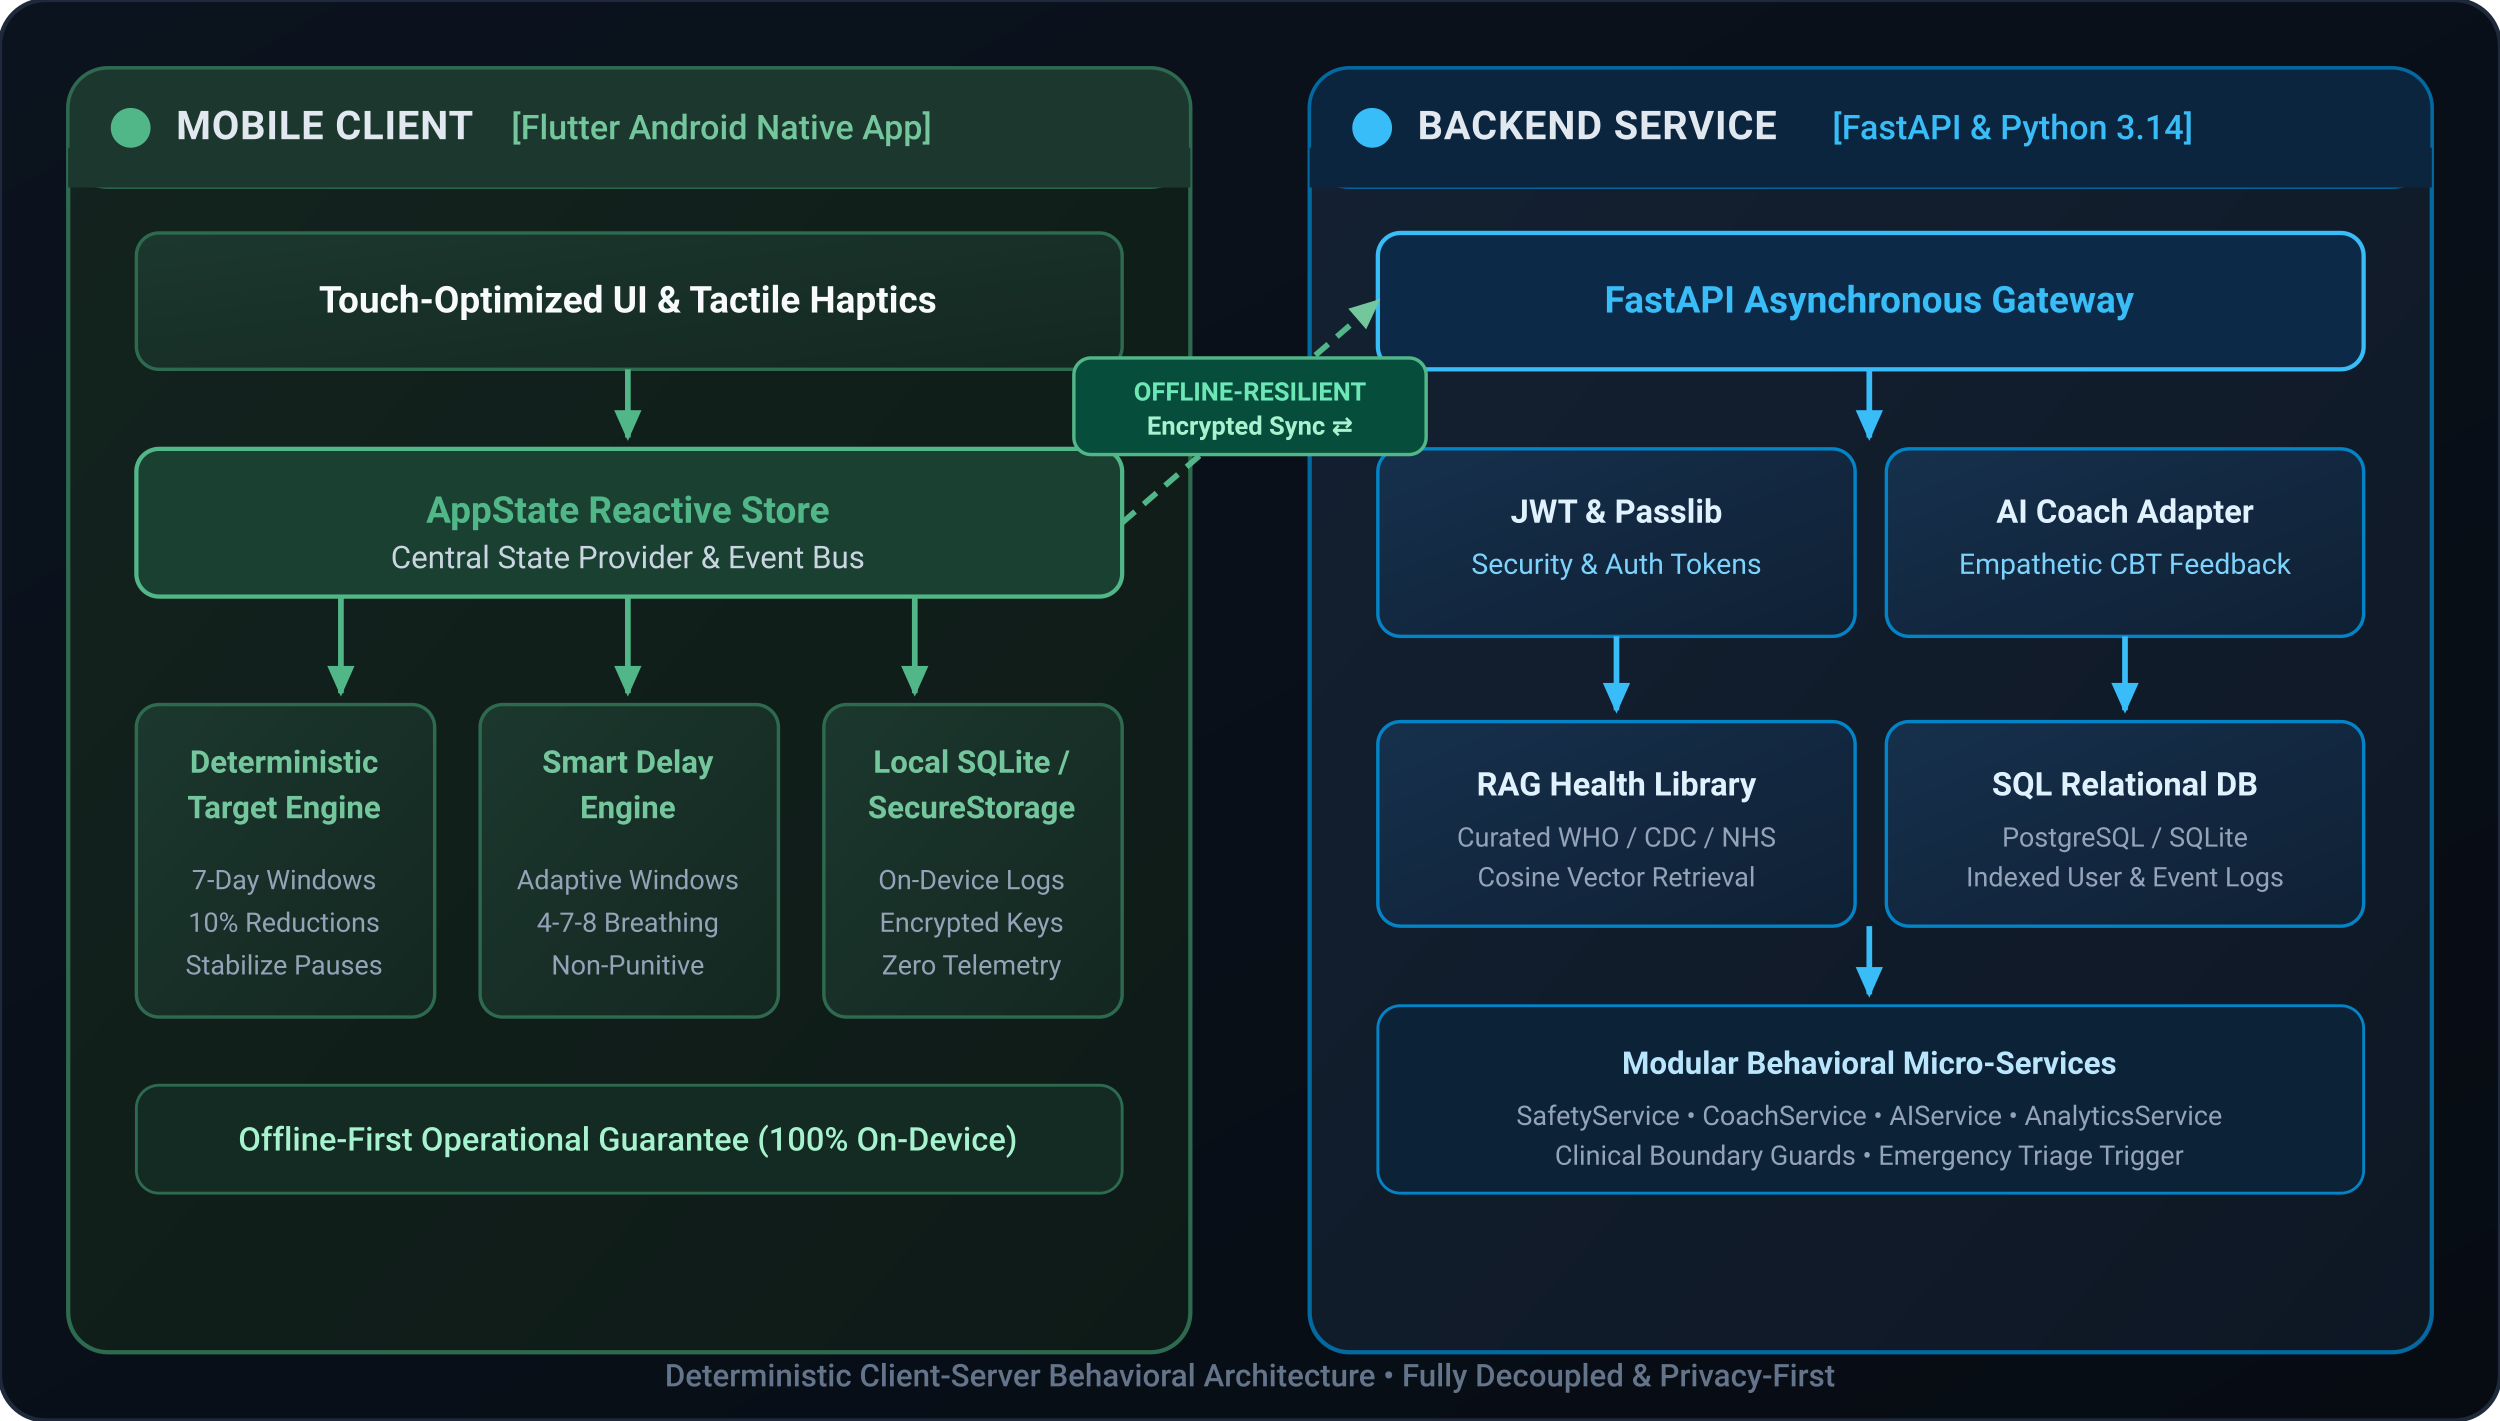
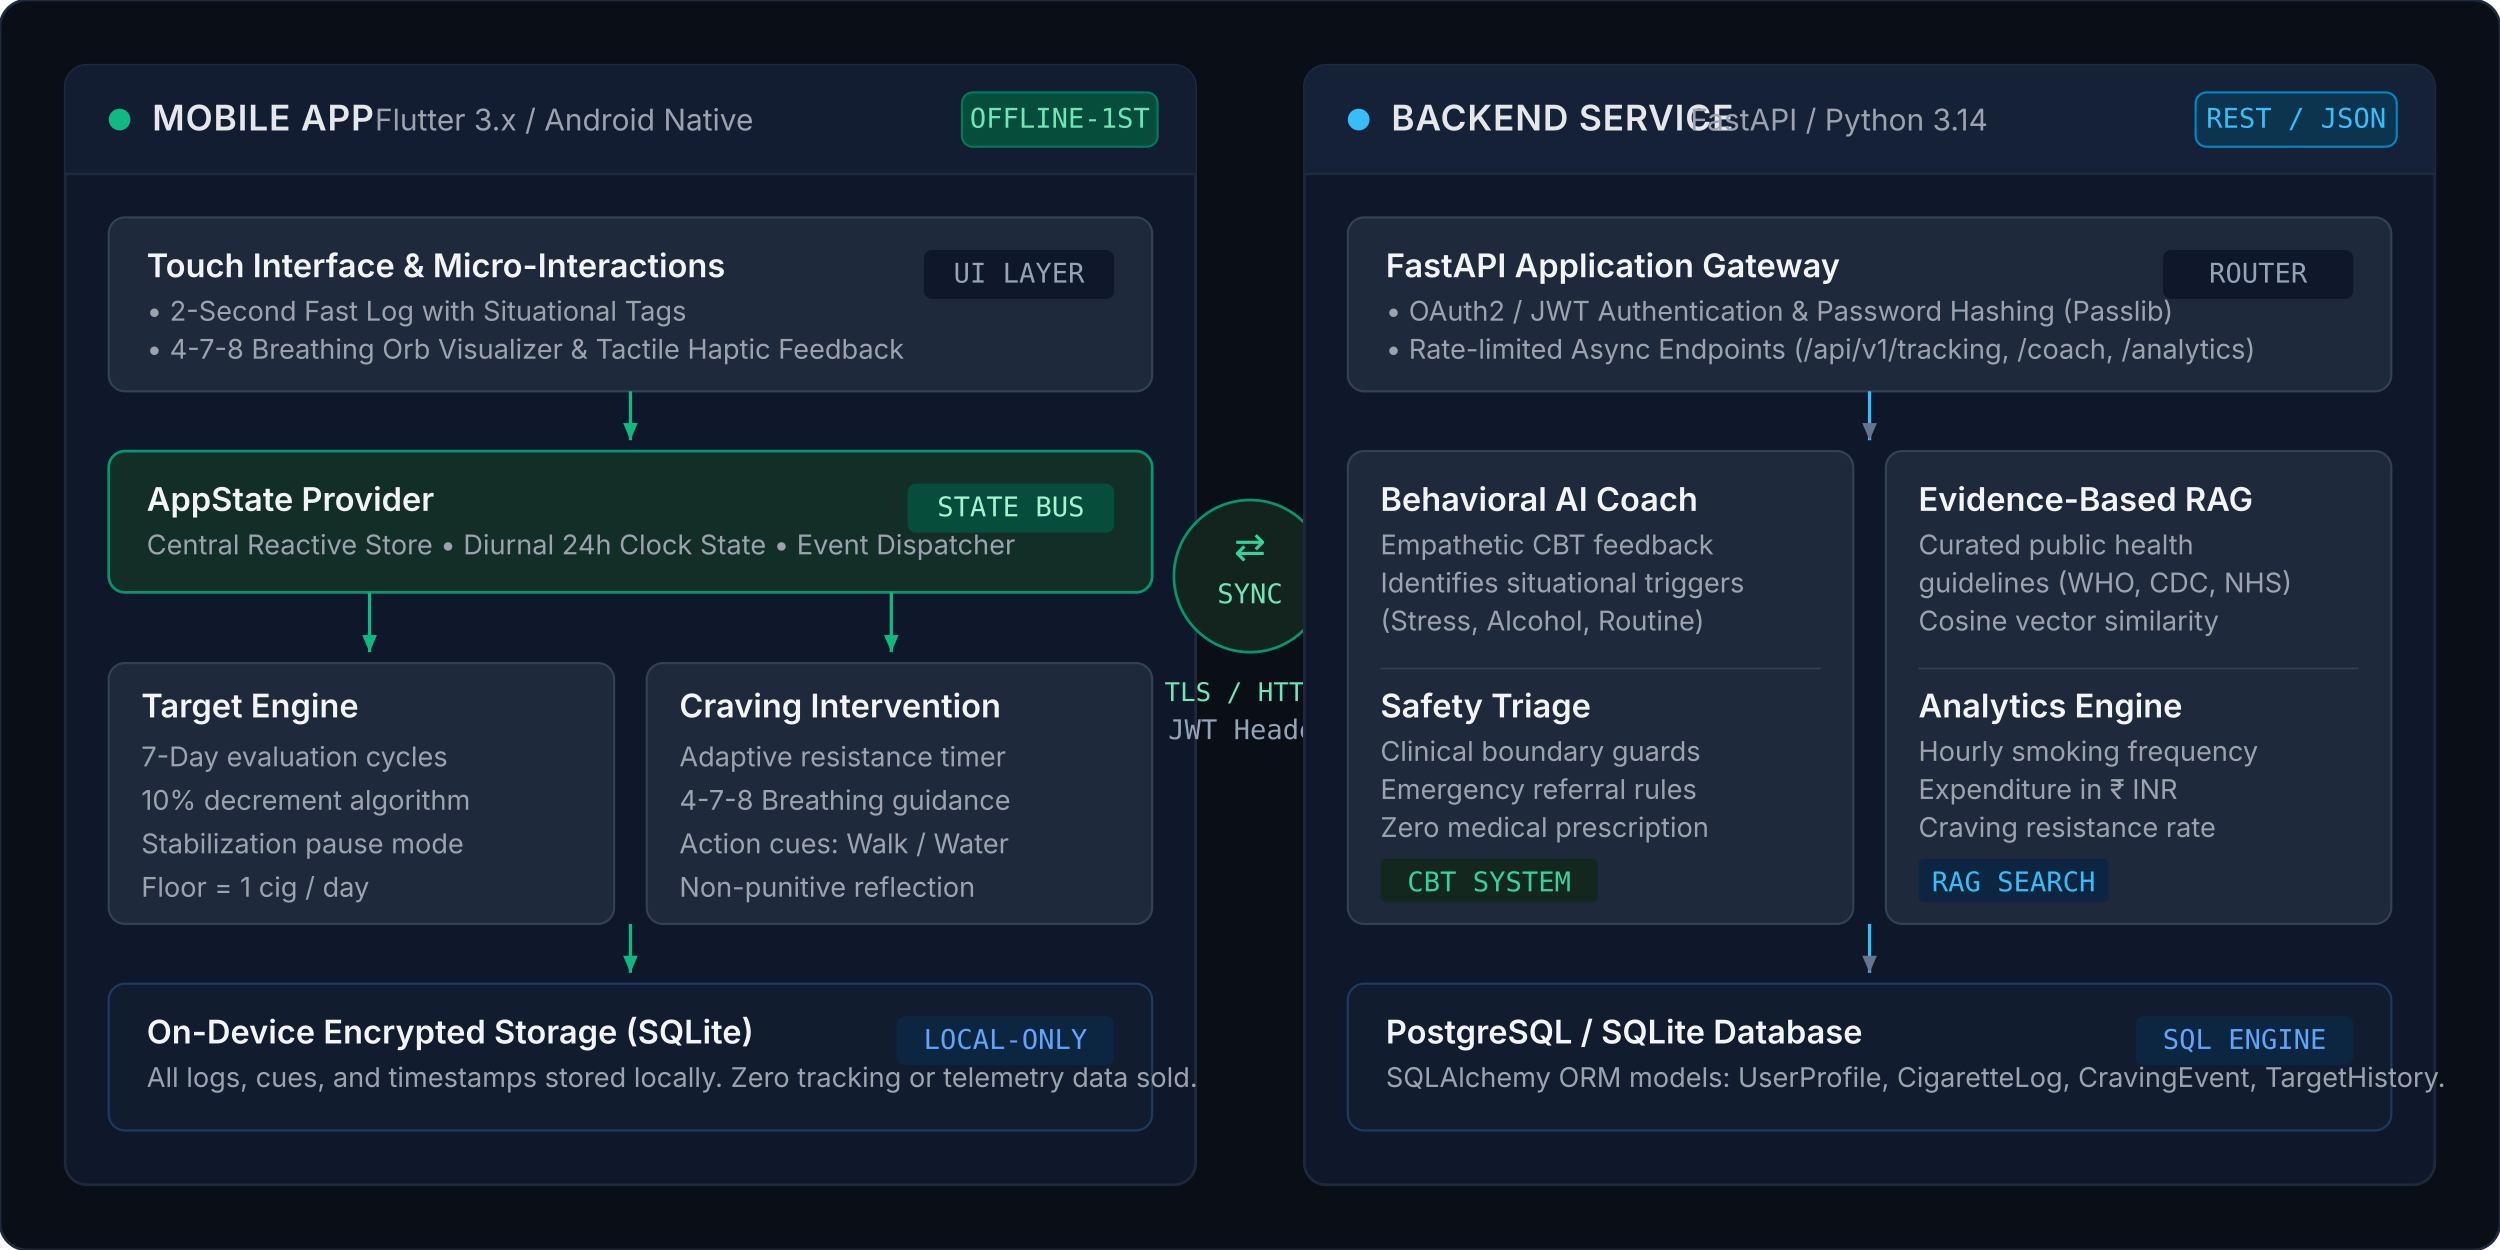
- <svg xmlns="http://www.w3.org/2000/svg" viewBox="0 0 880 500" width="100%" height="100%">
+ <svg xmlns="http://www.w3.org/2000/svg" viewBox="0 0 920 460" width="100%" height="100%">
  <defs>
-     <linearGradient id="bgGrad" x1="0%" y1="0%" x2="100%" y2="100%">
-       <stop offset="0%" stop-color="#0B131E" />
-       <stop offset="100%" stop-color="#070C13" />
-     </linearGradient>
-     <linearGradient id="mobileCardGrad" x1="0%" y1="0%" x2="100%" y2="100%">
-       <stop offset="0%" stop-color="#13231E" />
-       <stop offset="100%" stop-color="#0E1A17" />
-     </linearGradient>
-     <linearGradient id="backendCardGrad" x1="0%" y1="0%" x2="100%" y2="100%">
-       <stop offset="0%" stop-color="#142132" />
-       <stop offset="100%" stop-color="#0E1724" />
-     </linearGradient>
-     <linearGradient id="nodeSage" x1="0%" y1="0%" x2="100%" y2="100%">
-       <stop offset="0%" stop-color="#1C382E" />
-       <stop offset="100%" stop-color="#132720" />
-     </linearGradient>
-     <linearGradient id="nodeBlue" x1="0%" y1="0%" x2="100%" y2="100%">
-       <stop offset="0%" stop-color="#16304C" />
-       <stop offset="100%" stop-color="#0F2034" />
-     </linearGradient>
-     <marker id="arrowSage" viewBox="0 0 10 10" refX="8" refY="5" markerWidth="6" markerHeight="6" orient="auto-start-reverse">
-       <path d="M 0 1 L 9 5 L 0 9 z" fill="#52B788" />
+     <style>
+       .title { font-family: -apple-system, BlinkMacSystemFont, 'Segoe UI', Inter, Roboto, sans-serif; font-weight: 600; font-size: 13px; fill: #E5E7EB; letter-spacing: 0.3px; }
+       .subtitle { font-family: -apple-system, BlinkMacSystemFont, 'Segoe UI', Inter, Roboto, sans-serif; font-weight: 400; font-size: 11px; fill: #9CA3AF; }
+       .badge-text { font-family: 'SF Mono', Monaco, Menlo, Consolas, monospace; font-size: 10px; font-weight: 500; }
+       .node-title { font-family: -apple-system, BlinkMacSystemFont, 'Segoe UI', Inter, Roboto, sans-serif; font-weight: 600; font-size: 12px; fill: #F3F4F6; }
+       .node-desc { font-family: -apple-system, BlinkMacSystemFont, 'Segoe UI', Inter, Roboto, sans-serif; font-weight: 400; font-size: 10px; fill: #9CA3AF; }
+       .flow-label { font-family: 'SF Mono', Monaco, Menlo, Consolas, monospace; font-size: 9.5px; fill: #6EE7B7; }
+     </style>
+     <marker id="arrow-emerald" viewBox="0 0 8 8" refX="7" refY="4" markerWidth="6" markerHeight="6" orient="auto-start-reverse">
+       <path d="M 0 1 L 7 4 L 0 7 z" fill="#10B981" />
    </marker>
-     <marker id="arrowBlue" viewBox="0 0 10 10" refX="8" refY="5" markerWidth="6" markerHeight="6" orient="auto-start-reverse">
-       <path d="M 0 1 L 9 5 L 0 9 z" fill="#38BDF8" />
+     <marker id="arrow-slate" viewBox="0 0 8 8" refX="7" refY="4" markerWidth="6" markerHeight="6" orient="auto-start-reverse">
+       <path d="M 0 1 L 7 4 L 0 7 z" fill="#64748B" />
    </marker>
-     <marker id="arrowSync" viewBox="0 0 10 10" refX="8" refY="5" markerWidth="6" markerHeight="6" orient="auto-start-reverse">
-       <path d="M 0 1 L 9 5 L 0 9 z" fill="#74C69D" />
+     <marker id="arrow-teal" viewBox="0 0 8 8" refX="7" refY="4" markerWidth="6" markerHeight="6" orient="auto-start-reverse">
+       <path d="M 0 1 L 7 4 L 0 7 z" fill="#14B8A6" />
    </marker>
  </defs>
-   <rect width="880" height="500" rx="16" fill="url(#bgGrad)" stroke="#1E293B" stroke-width="1.5" />
-   <rect x="24" y="24" width="395" height="452" rx="14" fill="url(#mobileCardGrad)" stroke="#2D6A4F" stroke-width="1.5" />
-   <rect x="24" y="24" width="395" height="42" rx="14" fill="#1C382E" stroke="#2D6A4F" stroke-width="1" />
-   <rect x="24" y="52" width="395" height="14" fill="#1C382E" />
-   <circle cx="46" cy="45" r="7" fill="#52B788" />
-   <text x="62" y="49" font-family="-apple-system, BlinkMacSystemFont, 'Segoe UI', Roboto, sans-serif" font-size="14" font-weight="700" fill="#E2E8F0" letter-spacing="0.3">MOBILE CLIENT</text>
-   <text x="180" y="49" font-family="-apple-system, BlinkMacSystemFont, 'Segoe UI', Roboto, sans-serif" font-size="12" font-weight="500" fill="#74C69D">[Flutter Android Native App]</text>
-   <g transform="translate(48, 82)">
-     <rect width="347" height="48" rx="8" fill="url(#nodeSage)" stroke="#2D6A4F" stroke-width="1.2" />
-     <text x="173" y="28" font-family="-apple-system, BlinkMacSystemFont, 'Segoe UI', Roboto, sans-serif" font-size="13" font-weight="600" fill="#F8FAFC" text-anchor="middle">Touch-Optimized UI &amp; Tactile Haptics</text>
+   <rect width="920" height="460" rx="10" fill="#0A0E17" stroke="#1E293B" stroke-width="1" />
+   <g transform="translate(24, 24)">
+     <rect width="416" height="412" rx="8" fill="#0F172A" stroke="#1E293B" stroke-width="1" />
+     <rect width="416" height="40" rx="8" fill="#131D31" />
+     <rect y="32" width="416" height="8" fill="#131D31" />
+     <line x1="0" y1="40" x2="416" y2="40" stroke="#1E293B" stroke-width="1" />
+     <circle cx="20" cy="20" r="4" fill="#10B981" />
+     <text x="32" y="24" class="title">MOBILE APP</text>
+     <text x="114" y="24" class="subtitle">Flutter 3.x / Android Native</text>
+     <rect x="330" y="10" width="72" height="20" rx="4" fill="#064E3B" stroke="#047857" stroke-width="0.8" />
+     <text x="366" y="23" class="badge-text" fill="#6EE7B7" text-anchor="middle">OFFLINE-1ST</text>
+     <g transform="translate(16, 56)">
+       <rect width="384" height="64" rx="6" fill="#1E293B" stroke="#334155" stroke-width="0.8" />
+       <text x="14" y="22" class="node-title">Touch Interface &amp; Micro-Interactions</text>
+       <text x="14" y="38" class="node-desc">• 2-Second Fast Log with Situational Tags</text>
+       <text x="14" y="52" class="node-desc">• 4-7-8 Breathing Orb Visualizer &amp; Tactile Haptic Feedback</text>
+       <rect x="300" y="12" width="70" height="18" rx="3" fill="#0F172A" />
+       <text x="335" y="24" class="badge-text" fill="#94A3B8" text-anchor="middle">UI LAYER</text>
+     </g>
+     <path d="M 208 120 L 208 138" stroke="#10B981" stroke-width="1.2" marker-end="url(#arrow-emerald)" />
+     <g transform="translate(16, 142)">
+       <rect width="384" height="52" rx="6" fill="#132E27" stroke="#059669" stroke-width="1" />
+       <text x="14" y="22" class="node-title" fill="#34D399">AppState Provider</text>
+       <text x="14" y="38" class="node-desc">Central Reactive Store • Diurnal 24h Clock State • Event Dispatcher</text>
+       <rect x="294" y="12" width="76" height="18" rx="3" fill="#064E3B" />
+       <text x="332" y="24" class="badge-text" fill="#A7F3D0" text-anchor="middle">STATE BUS</text>
+     </g>
+     <path d="M 112 194 L 112 216" stroke="#10B981" stroke-width="1.2" marker-end="url(#arrow-emerald)" />
+     <path d="M 304 194 L 304 216" stroke="#10B981" stroke-width="1.2" marker-end="url(#arrow-emerald)" />
+     <g transform="translate(16, 220)">
+       <rect width="186" height="96" rx="6" fill="#1E293B" stroke="#334155" stroke-width="0.8" />
+       <text x="12" y="20" class="node-title">Target Engine</text>
+       <text x="12" y="38" class="node-desc">7-Day evaluation cycles</text>
+       <text x="12" y="54" class="node-desc">10% decrement algorithm</text>
+       <text x="12" y="70" class="node-desc">Stabilization pause mode</text>
+       <text x="12" y="86" class="node-desc">Floor = 1 cig / day</text>
+     </g>
+     <g transform="translate(214, 220)">
+       <rect width="186" height="96" rx="6" fill="#1E293B" stroke="#334155" stroke-width="0.8" />
+       <text x="12" y="20" class="node-title">Craving Intervention</text>
+       <text x="12" y="38" class="node-desc">Adaptive resistance timer</text>
+       <text x="12" y="54" class="node-desc">4-7-8 Breathing guidance</text>
+       <text x="12" y="70" class="node-desc">Action cues: Walk / Water</text>
+       <text x="12" y="86" class="node-desc">Non-punitive reflection</text>
+     </g>
+     <path d="M 208 316 L 208 334" stroke="#10B981" stroke-width="1.2" marker-end="url(#arrow-emerald)" />
+     <g transform="translate(16, 338)">
+       <rect width="384" height="54" rx="6" fill="#111C2E" stroke="#1E3A5F" stroke-width="0.8" />
+       <text x="14" y="22" class="node-title">On-Device Encrypted Storage (SQLite)</text>
+       <text x="14" y="38" class="node-desc">All logs, cues, and timestamps stored locally. Zero tracking or telemetry data sold.</text>
+       <rect x="290" y="12" width="80" height="18" rx="3" fill="#0C2540" />
+       <text x="330" y="24" class="badge-text" fill="#60A5FA" text-anchor="middle">LOCAL-ONLY</text>
+     </g>
  </g>
-   <path d="M 221 130 L 221 154" stroke="#52B788" stroke-width="2" marker-end="url(#arrowSage)" />
-   <g transform="translate(48, 158)">
-     <rect width="347" height="52" rx="8" fill="#1A4032" stroke="#52B788" stroke-width="1.5" />
-     <text x="173" y="26" font-family="-apple-system, BlinkMacSystemFont, 'Segoe UI', Roboto, sans-serif" font-size="13" font-weight="700" fill="#52B788" text-anchor="middle">AppState Reactive Store</text>
-     <text x="173" y="42" font-family="-apple-system, BlinkMacSystemFont, 'Segoe UI', Roboto, sans-serif" font-size="11" font-weight="400" fill="#CBD5E1" text-anchor="middle">Central State Provider &amp; Event Bus</text>
+   <g transform="translate(440, 160)">
+     <line x1="0" y1="52" x2="40" y2="52" stroke="#10B981" stroke-width="1.5" stroke-dasharray="4 3" />
+     <rect x="-8" y="24" width="56" height="56" rx="28" fill="#13231E" stroke="#059669" stroke-width="1" />
+     <text x="20" y="46" font-family="-apple-system, BlinkMacSystemFont, sans-serif" font-size="14" text-anchor="middle" fill="#34D399">⇄</text>
+     <text x="20" y="62" class="badge-text" fill="#6EE7B7" text-anchor="middle">SYNC</text>
+     <text x="20" y="98" class="flow-label" text-anchor="middle">TLS / HTTPS</text>
+     <text x="20" y="112" class="badge-text" fill="#94A3B8" text-anchor="middle">JWT Header</text>
  </g>
-   <path d="M 120 210 L 120 244" stroke="#52B788" stroke-width="2" marker-end="url(#arrowSage)" />
-   <path d="M 221 210 L 221 244" stroke="#52B788" stroke-width="2" marker-end="url(#arrowSage)" />
-   <path d="M 322 210 L 322 244" stroke="#52B788" stroke-width="2" marker-end="url(#arrowSage)" />
-   <g transform="translate(48, 248)">
-     <rect width="105" height="110" rx="8" fill="url(#nodeSage)" stroke="#2D6A4F" stroke-width="1.2" />
-     <text x="52" y="24" font-family="-apple-system, BlinkMacSystemFont, 'Segoe UI', Roboto, sans-serif" font-size="11" font-weight="700" fill="#74C69D" text-anchor="middle">Deterministic</text>
-     <text x="52" y="40" font-family="-apple-system, BlinkMacSystemFont, 'Segoe UI', Roboto, sans-serif" font-size="11" font-weight="700" fill="#74C69D" text-anchor="middle">Target Engine</text>
-     <text x="52" y="65" font-family="-apple-system, BlinkMacSystemFont, 'Segoe UI', Roboto, sans-serif" font-size="9.5" fill="#94A3B8" text-anchor="middle">7-Day Windows</text>
-     <text x="52" y="80" font-family="-apple-system, BlinkMacSystemFont, 'Segoe UI', Roboto, sans-serif" font-size="9.5" fill="#94A3B8" text-anchor="middle">10% Reductions</text>
-     <text x="52" y="95" font-family="-apple-system, BlinkMacSystemFont, 'Segoe UI', Roboto, sans-serif" font-size="9.5" fill="#94A3B8" text-anchor="middle">Stabilize Pauses</text>
-   </g>
-   <g transform="translate(169, 248)">
-     <rect width="105" height="110" rx="8" fill="url(#nodeSage)" stroke="#2D6A4F" stroke-width="1.2" />
-     <text x="52" y="24" font-family="-apple-system, BlinkMacSystemFont, 'Segoe UI', Roboto, sans-serif" font-size="11" font-weight="700" fill="#74C69D" text-anchor="middle">Smart Delay</text>
-     <text x="52" y="40" font-family="-apple-system, BlinkMacSystemFont, 'Segoe UI', Roboto, sans-serif" font-size="11" font-weight="700" fill="#74C69D" text-anchor="middle">Engine</text>
-     <text x="52" y="65" font-family="-apple-system, BlinkMacSystemFont, 'Segoe UI', Roboto, sans-serif" font-size="9.5" fill="#94A3B8" text-anchor="middle">Adaptive Windows</text>
-     <text x="52" y="80" font-family="-apple-system, BlinkMacSystemFont, 'Segoe UI', Roboto, sans-serif" font-size="9.5" fill="#94A3B8" text-anchor="middle">4-7-8 Breathing</text>
-     <text x="52" y="95" font-family="-apple-system, BlinkMacSystemFont, 'Segoe UI', Roboto, sans-serif" font-size="9.5" fill="#94A3B8" text-anchor="middle">Non-Punitive</text>
-   </g>
-   <g transform="translate(290, 248)">
-     <rect width="105" height="110" rx="8" fill="url(#nodeSage)" stroke="#2D6A4F" stroke-width="1.2" />
-     <text x="52" y="24" font-family="-apple-system, BlinkMacSystemFont, 'Segoe UI', Roboto, sans-serif" font-size="11" font-weight="700" fill="#74C69D" text-anchor="middle">Local SQLite /</text>
-     <text x="52" y="40" font-family="-apple-system, BlinkMacSystemFont, 'Segoe UI', Roboto, sans-serif" font-size="11" font-weight="700" fill="#74C69D" text-anchor="middle">SecureStorage</text>
-     <text x="52" y="65" font-family="-apple-system, BlinkMacSystemFont, 'Segoe UI', Roboto, sans-serif" font-size="9.5" fill="#94A3B8" text-anchor="middle">On-Device Logs</text>
-     <text x="52" y="80" font-family="-apple-system, BlinkMacSystemFont, 'Segoe UI', Roboto, sans-serif" font-size="9.5" fill="#94A3B8" text-anchor="middle">Encrypted Keys</text>
-     <text x="52" y="95" font-family="-apple-system, BlinkMacSystemFont, 'Segoe UI', Roboto, sans-serif" font-size="9.5" fill="#94A3B8" text-anchor="middle">Zero Telemetry</text>
-   </g>
-   <g transform="translate(48, 382)">
-     <rect width="347" height="38" rx="8" fill="#132B22" stroke="#2D6A4F" stroke-width="1" />
-     <text x="173" y="23" font-family="-apple-system, BlinkMacSystemFont, 'Segoe UI', Roboto, sans-serif" font-size="11.5" font-weight="500" fill="#A7F3D0" text-anchor="middle">Offline-First Operational Guarantee (100% On-Device)</text>
-   </g>
-   <rect x="461" y="24" width="395" height="452" rx="14" fill="url(#backendCardGrad)" stroke="#0369A1" stroke-width="1.5" />
-   <rect x="461" y="24" width="395" height="42" rx="14" fill="#0C253E" stroke="#0369A1" stroke-width="1" />
-   <rect x="461" y="52" width="395" height="14" fill="#0C253E" />
-   <circle cx="483" cy="45" r="7" fill="#38BDF8" />
-   <text x="499" y="49" font-family="-apple-system, BlinkMacSystemFont, 'Segoe UI', Roboto, sans-serif" font-size="14" font-weight="700" fill="#E2E8F0" letter-spacing="0.3">BACKEND SERVICE</text>
-   <text x="645" y="49" font-family="-apple-system, BlinkMacSystemFont, 'Segoe UI', Roboto, sans-serif" font-size="12" font-weight="500" fill="#38BDF8">[FastAPI &amp; Python 3.14]</text>
-   <g transform="translate(485, 82)">
-     <rect width="347" height="48" rx="8" fill="#0C2A47" stroke="#38BDF8" stroke-width="1.5" />
-     <text x="173" y="28" font-family="-apple-system, BlinkMacSystemFont, 'Segoe UI', Roboto, sans-serif" font-size="13" font-weight="700" fill="#38BDF8" text-anchor="middle">FastAPI Asynchronous Gateway</text>
-   </g>
-   <path d="M 658 130 L 658 154" stroke="#38BDF8" stroke-width="2" marker-end="url(#arrowBlue)" />
-   <g transform="translate(485, 158)">
-     <rect width="168" height="66" rx="8" fill="url(#nodeBlue)" stroke="#0284C7" stroke-width="1.2" />
-     <text x="84" y="26" font-family="-apple-system, BlinkMacSystemFont, 'Segoe UI', Roboto, sans-serif" font-size="11.5" font-weight="700" fill="#E0F2FE" text-anchor="middle">JWT &amp; Passlib</text>
-     <text x="84" y="44" font-family="-apple-system, BlinkMacSystemFont, 'Segoe UI', Roboto, sans-serif" font-size="10" fill="#7DD3FC" text-anchor="middle">Security &amp; Auth Tokens</text>
-   </g>
-   <g transform="translate(664, 158)">
-     <rect width="168" height="66" rx="8" fill="url(#nodeBlue)" stroke="#0284C7" stroke-width="1.2" />
-     <text x="84" y="26" font-family="-apple-system, BlinkMacSystemFont, 'Segoe UI', Roboto, sans-serif" font-size="11.5" font-weight="700" fill="#E0F2FE" text-anchor="middle">AI Coach Adapter</text>
-     <text x="84" y="44" font-family="-apple-system, BlinkMacSystemFont, 'Segoe UI', Roboto, sans-serif" font-size="10" fill="#7DD3FC" text-anchor="middle">Empathetic CBT Feedback</text>
-   </g>
-   <path d="M 569 224 L 569 250" stroke="#38BDF8" stroke-width="2" marker-end="url(#arrowBlue)" />
-   <path d="M 748 224 L 748 250" stroke="#38BDF8" stroke-width="2" marker-end="url(#arrowBlue)" />
-   <g transform="translate(485, 254)">
-     <rect width="168" height="72" rx="8" fill="url(#nodeBlue)" stroke="#0284C7" stroke-width="1.2" />
-     <text x="84" y="26" font-family="-apple-system, BlinkMacSystemFont, 'Segoe UI', Roboto, sans-serif" font-size="11.5" font-weight="700" fill="#E0F2FE" text-anchor="middle">RAG Health Library</text>
-     <text x="84" y="44" font-family="-apple-system, BlinkMacSystemFont, 'Segoe UI', Roboto, sans-serif" font-size="9.5" fill="#94A3B8" text-anchor="middle">Curated WHO / CDC / NHS</text>
-     <text x="84" y="58" font-family="-apple-system, BlinkMacSystemFont, 'Segoe UI', Roboto, sans-serif" font-size="9.5" fill="#94A3B8" text-anchor="middle">Cosine Vector Retrieval</text>
-   </g>
-   <g transform="translate(664, 254)">
-     <rect width="168" height="72" rx="8" fill="url(#nodeBlue)" stroke="#0284C7" stroke-width="1.2" />
-     <text x="84" y="26" font-family="-apple-system, BlinkMacSystemFont, 'Segoe UI', Roboto, sans-serif" font-size="11.5" font-weight="700" fill="#E0F2FE" text-anchor="middle">SQL Relational DB</text>
-     <text x="84" y="44" font-family="-apple-system, BlinkMacSystemFont, 'Segoe UI', Roboto, sans-serif" font-size="9.5" fill="#94A3B8" text-anchor="middle">PostgreSQL / SQLite</text>
-     <text x="84" y="58" font-family="-apple-system, BlinkMacSystemFont, 'Segoe UI', Roboto, sans-serif" font-size="9.5" fill="#94A3B8" text-anchor="middle">Indexed User &amp; Event Logs</text>
-   </g>
-   <path d="M 658 326 L 658 350" stroke="#38BDF8" stroke-width="2" marker-end="url(#arrowBlue)" />
-   <g transform="translate(485, 354)">
-     <rect width="347" height="66" rx="8" fill="#0C2237" stroke="#0284C7" stroke-width="1" />
-     <text x="173" y="24" font-family="-apple-system, BlinkMacSystemFont, 'Segoe UI', Roboto, sans-serif" font-size="11" font-weight="700" fill="#BAE6FD" text-anchor="middle">Modular Behavioral Micro-Services</text>
-     <text x="173" y="42" font-family="-apple-system, BlinkMacSystemFont, 'Segoe UI', Roboto, sans-serif" font-size="9.5" fill="#94A3B8" text-anchor="middle">SafetyService • CoachService • AIService • AnalyticsService</text>
-     <text x="173" y="56" font-family="-apple-system, BlinkMacSystemFont, 'Segoe UI', Roboto, sans-serif" font-size="9.5" fill="#94A3B8" text-anchor="middle">Clinical Boundary Guards • Emergency Triage Trigger</text>
-   </g>
-   <path d="M 395 184 L 485 106" stroke="#52B788" stroke-width="2" stroke-dasharray="6 4" fill="none" marker-end="url(#arrowSync)" />
-   <g transform="translate(378, 126)">
-     <rect width="124" height="34" rx="6" fill="#064E3B" stroke="#52B788" stroke-width="1.2" />
-     <text x="62" y="15" font-family="-apple-system, BlinkMacSystemFont, 'Segoe UI', Roboto, sans-serif" font-size="9" font-weight="700" fill="#6EE7B7" text-anchor="middle">OFFLINE-RESILIENT</text>
-     <text x="62" y="27" font-family="-apple-system, BlinkMacSystemFont, 'Segoe UI', Roboto, sans-serif" font-size="9" font-weight="600" fill="#A7F3D0" text-anchor="middle">Encrypted Sync ⇄</text>
-   </g>
-   <g transform="translate(24, 466)">
-     <text x="416" y="22" font-family="-apple-system, BlinkMacSystemFont, 'Segoe UI', Roboto, sans-serif" font-size="11" font-weight="500" fill="#64748B" text-anchor="middle">Deterministic Client-Server Behavioral Architecture • Fully Decoupled &amp; Privacy-First</text>
+   <g transform="translate(480, 24)">
+     <rect width="416" height="412" rx="8" fill="#0F172A" stroke="#1E293B" stroke-width="1" />
+     <rect width="416" height="40" rx="8" fill="#152136" />
+     <rect y="32" width="416" height="8" fill="#152136" />
+     <line x1="0" y1="40" x2="416" y2="40" stroke="#1E293B" stroke-width="1" />
+     <circle cx="20" cy="20" r="4" fill="#38BDF8" />
+     <text x="32" y="24" class="title">BACKEND SERVICE</text>
+     <text x="142" y="24" class="subtitle">FastAPI / Python 3.14</text>
+     <rect x="328" y="10" width="74" height="20" rx="4" fill="#0C344E" stroke="#0284C7" stroke-width="0.8" />
+     <text x="365" y="23" class="badge-text" fill="#38BDF8" text-anchor="middle">REST / JSON</text>
+     <g transform="translate(16, 56)">
+       <rect width="384" height="64" rx="6" fill="#1E293B" stroke="#334155" stroke-width="0.8" />
+       <text x="14" y="22" class="node-title">FastAPI Application Gateway</text>
+       <text x="14" y="38" class="node-desc">• OAuth2 / JWT Authentication &amp; Password Hashing (Passlib)</text>
+       <text x="14" y="52" class="node-desc">• Rate-limited Async Endpoints (/api/v1/tracking, /coach, /analytics)</text>
+       <rect x="300" y="12" width="70" height="18" rx="3" fill="#0F172A" />
+       <text x="335" y="24" class="badge-text" fill="#94A3B8" text-anchor="middle">ROUTER</text>
+     </g>
+     <path d="M 208 120 L 208 138" stroke="#38BDF8" stroke-width="1.2" marker-end="url(#arrow-slate)" />
+     <g transform="translate(16, 142)">
+       <rect width="186" height="174" rx="6" fill="#1E293B" stroke="#334155" stroke-width="0.8" />
+       <text x="12" y="22" class="node-title">Behavioral AI Coach</text>
+       <text x="12" y="38" class="node-desc">Empathetic CBT feedback</text>
+       <text x="12" y="52" class="node-desc">Identifies situational triggers</text>
+       <text x="12" y="66" class="node-desc">(Stress, Alcohol, Routine)</text>
+       <line x1="12" y1="80" x2="174" y2="80" stroke="#334155" stroke-width="0.6" />
+       <text x="12" y="98" class="node-title">Safety Triage</text>
+       <text x="12" y="114" class="node-desc">Clinical boundary guards</text>
+       <text x="12" y="128" class="node-desc">Emergency referral rules</text>
+       <text x="12" y="142" class="node-desc">Zero medical prescription</text>
+       <rect x="12" y="150" width="80" height="16" rx="2" fill="#13271F" />
+       <text x="52" y="162" class="badge-text" fill="#34D399" text-anchor="middle">CBT SYSTEM</text>
+     </g>
+     <g transform="translate(214, 142)">
+       <rect width="186" height="174" rx="6" fill="#1E293B" stroke="#334155" stroke-width="0.8" />
+       <text x="12" y="22" class="node-title">Evidence-Based RAG</text>
+       <text x="12" y="38" class="node-desc">Curated public health</text>
+       <text x="12" y="52" class="node-desc">guidelines (WHO, CDC, NHS)</text>
+       <text x="12" y="66" class="node-desc">Cosine vector similarity</text>
+       <line x1="12" y1="80" x2="174" y2="80" stroke="#334155" stroke-width="0.6" />
+       <text x="12" y="98" class="node-title">Analytics Engine</text>
+       <text x="12" y="114" class="node-desc">Hourly smoking frequency</text>
+       <text x="12" y="128" class="node-desc">Expenditure in ₹ INR</text>
+       <text x="12" y="142" class="node-desc">Craving resistance rate</text>
+       <rect x="12" y="150" width="70" height="16" rx="2" fill="#0C2540" />
+       <text x="47" y="162" class="badge-text" fill="#38BDF8" text-anchor="middle">RAG SEARCH</text>
+     </g>
+     <path d="M 208 316 L 208 334" stroke="#38BDF8" stroke-width="1.2" marker-end="url(#arrow-slate)" />
+     <g transform="translate(16, 338)">
+       <rect width="384" height="54" rx="6" fill="#111C2E" stroke="#1E3A5F" stroke-width="0.8" />
+       <text x="14" y="22" class="node-title">PostgreSQL / SQLite Database</text>
+       <text x="14" y="38" class="node-desc">SQLAlchemy ORM models: UserProfile, CigaretteLog, CravingEvent, TargetHistory.</text>
+       <rect x="290" y="12" width="80" height="18" rx="3" fill="#0C2540" />
+       <text x="330" y="24" class="badge-text" fill="#60A5FA" text-anchor="middle">SQL ENGINE</text>
+     </g>
  </g>
</svg>
